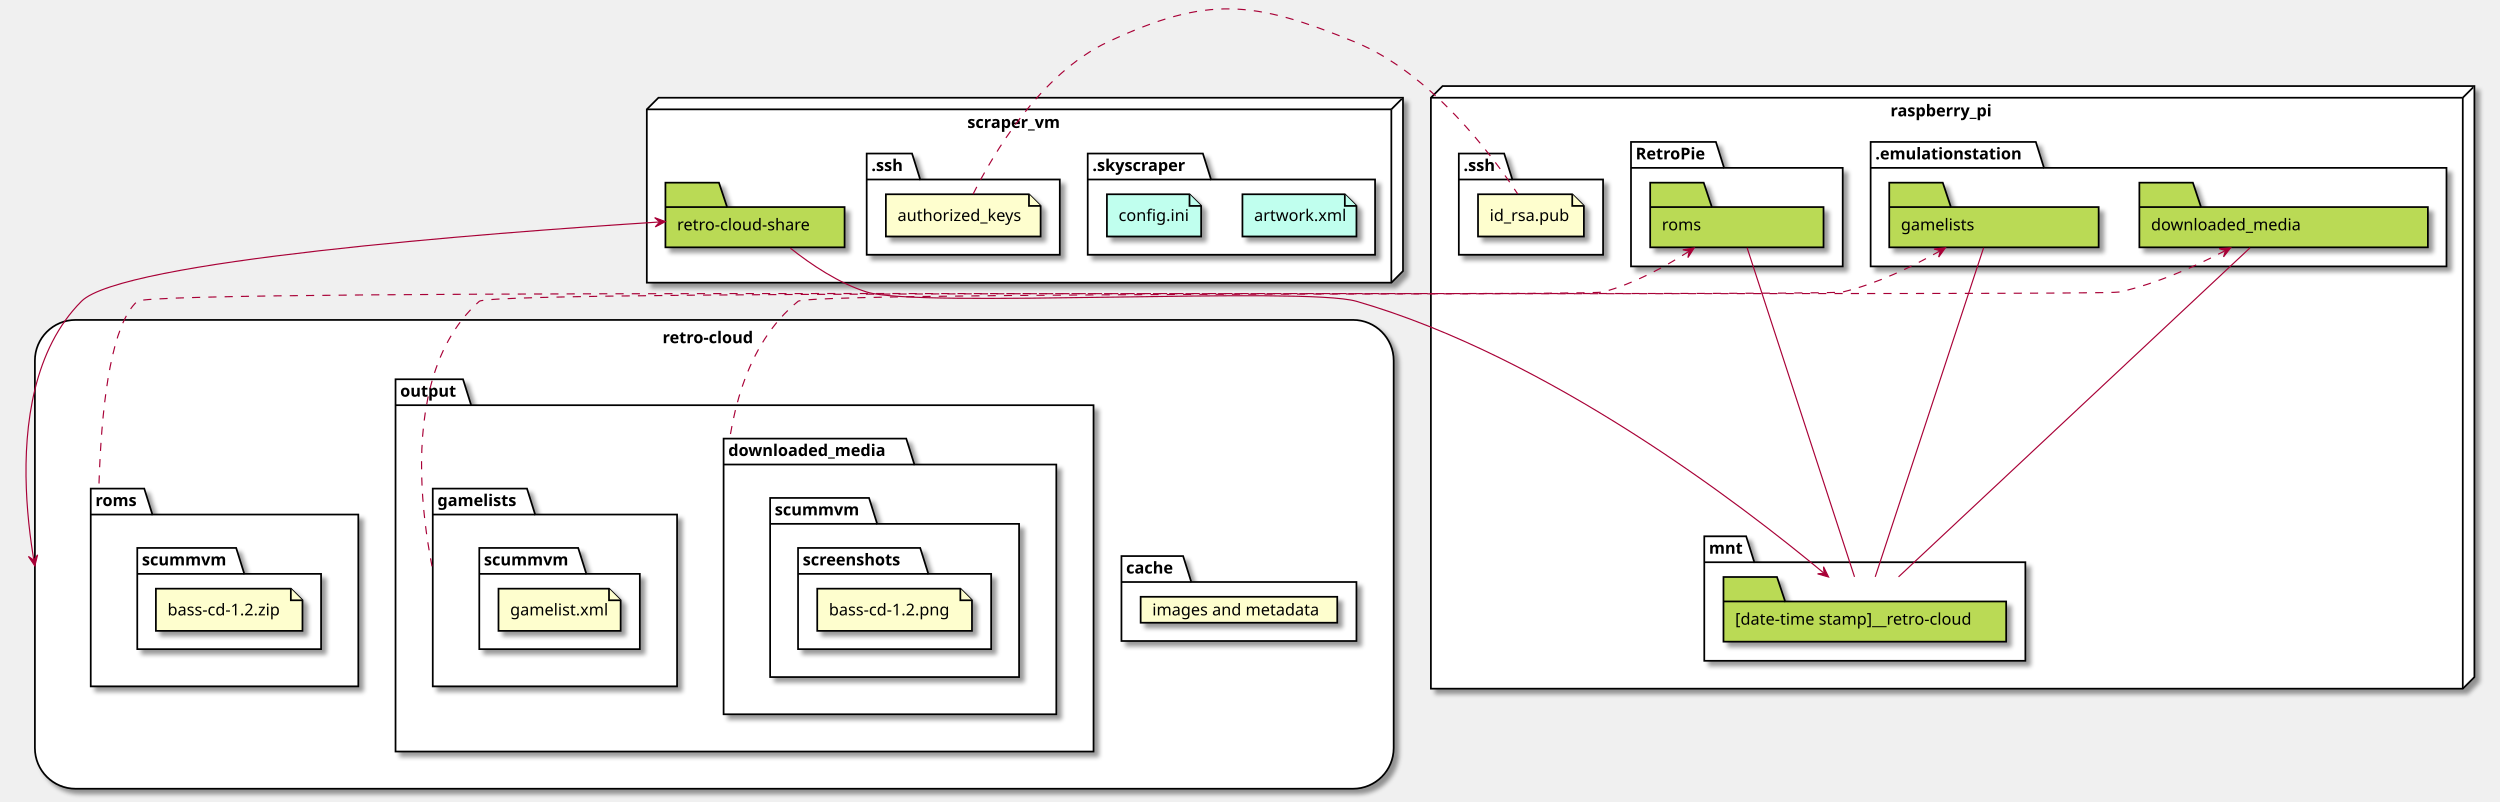
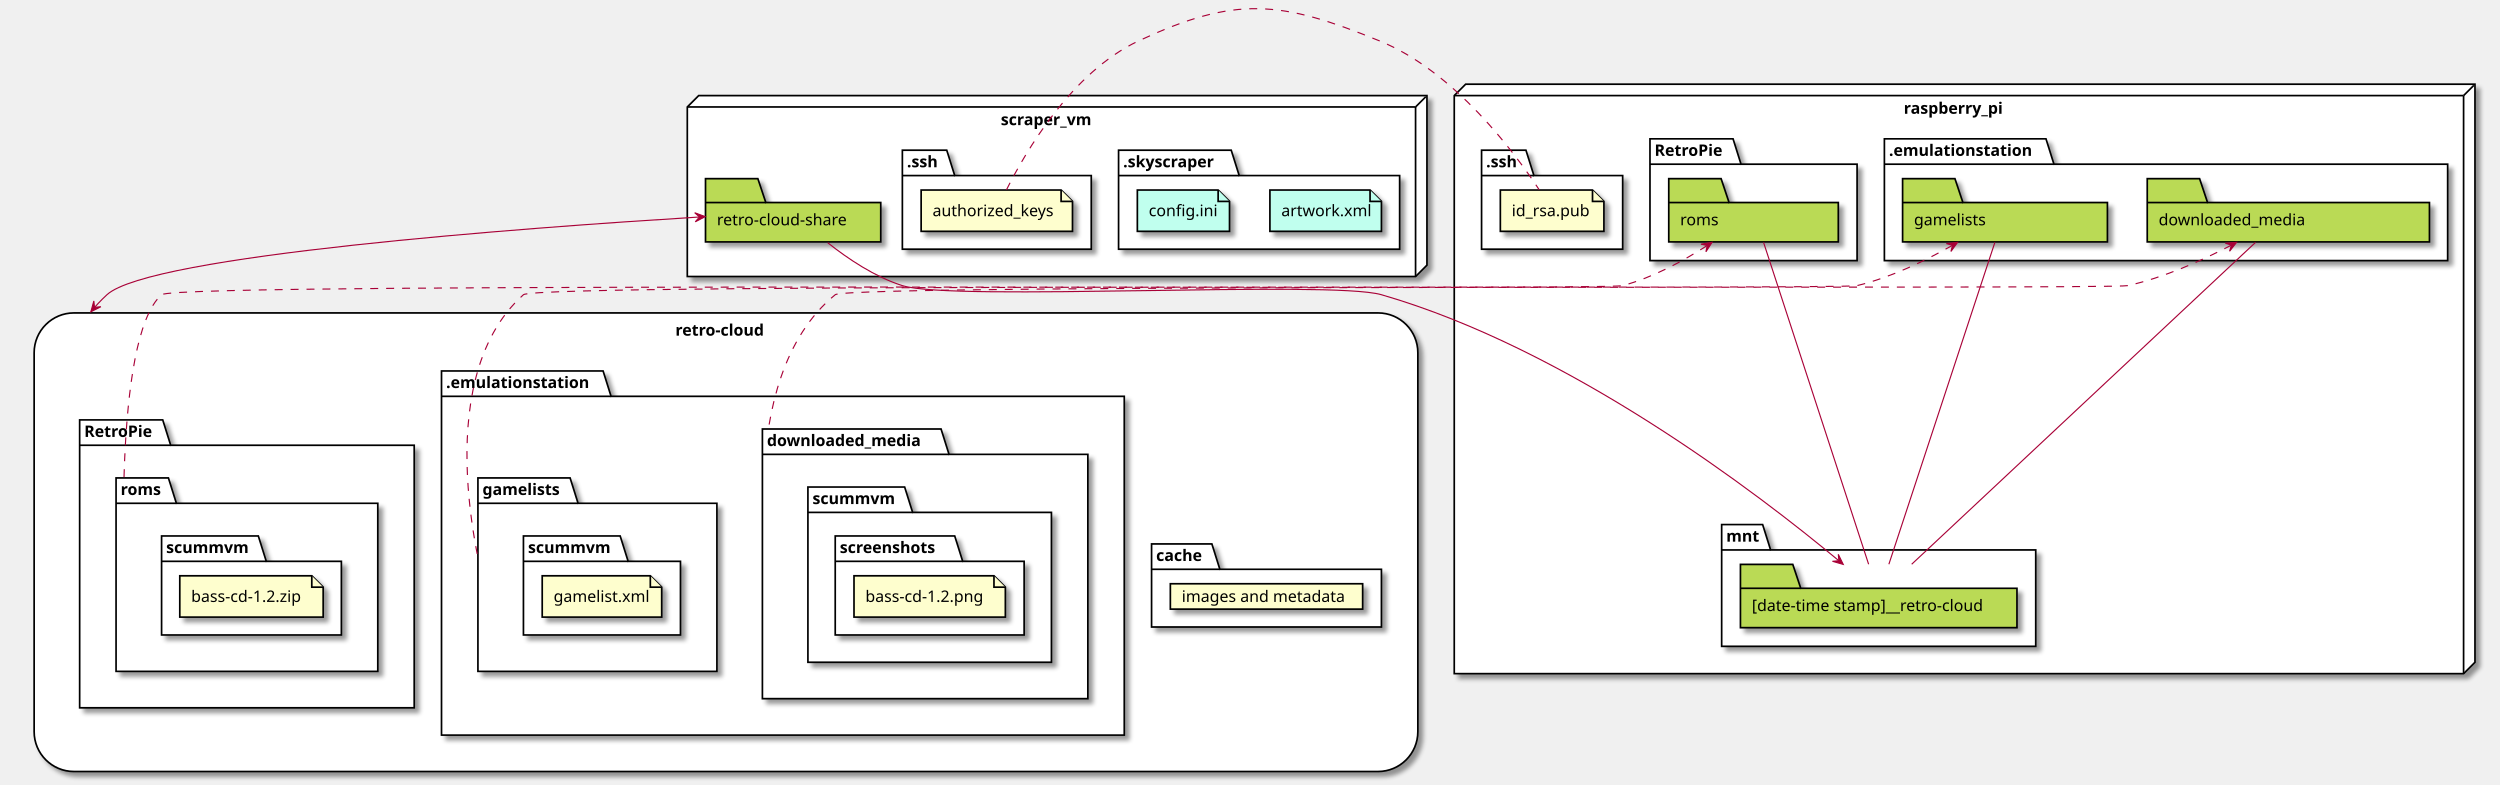
- <svg xmlns="http://www.w3.org/2000/svg" contentScriptType="application/ecmascript" contentStyleType="text/css" height="689px" preserveAspectRatio="none" style="width:2149px;height:689px;" version="1.1" viewBox="0 0 2149 689" width="2149px" zoomAndPan="magnify">
+ <svg xmlns="http://www.w3.org/2000/svg" contentScriptType="application/ecmascript" contentStyleType="text/css" height="689px" preserveAspectRatio="none" style="width:2197px;height:689px;" version="1.1" viewBox="0 0 2197 689" width="2197px" zoomAndPan="magnify">
  <defs>
-     <filter height="300%" id="frucw59xykla3" width="300%" x="-1" y="-1">
+     <filter height="300%" id="f1xvhnw64yx396" width="300%" x="-1" y="-1">
      <feGaussianBlur result="blurOut" stdDeviation="2.0" />
      <feColorMatrix in="blurOut" result="blurOut2" type="matrix" values="0 0 0 0 0 0 0 0 0 0 0 0 0 0 0 0 0 0 .4 0" />
      <feOffset dx="4.0" dy="4.0" in="blurOut2" result="blurOut3" />
      <feBlend in="SourceGraphic" in2="blurOut3" mode="normal" />
    </filter>
  </defs>
  <g>
-     <rect fill="#FFFFFF" filter="url(#frucw59xykla3)" height="403" rx="35" ry="35" style="stroke: #000000; stroke-width: 1.5;" width="1168" x="30" y="275" />
-     <text fill="#000000" font-family="sans-serif" font-size="14" font-weight="bold" lengthAdjust="spacingAndGlyphs" textLength="89" x="569.5" y="294.995">retro-cloud</text>
-     <polygon fill="#FFFFFF" filter="url(#frucw59xykla3)" points="964,478,1017,478,1024,500.297,1166,500.297,1166,551,964,551,964,478" style="stroke: #000000; stroke-width: 1.5;" />
-     <line style="stroke: #000000; stroke-width: 1.5;" x1="964" x2="1024" y1="500.297" y2="500.297" />
-     <text fill="#000000" font-family="sans-serif" font-size="14" font-weight="bold" lengthAdjust="spacingAndGlyphs" textLength="47" x="968" y="492.995">cache</text>
-     <polygon fill="#FFFFFF" filter="url(#frucw59xykla3)" points="340,326,398,326,405,348.297,940,348.297,940,646,340,646,340,326" style="stroke: #000000; stroke-width: 1.5;" />
-     <line style="stroke: #000000; stroke-width: 1.5;" x1="340" x2="405" y1="348.297" y2="348.297" />
-     <text fill="#000000" font-family="sans-serif" font-size="14" font-weight="bold" lengthAdjust="spacingAndGlyphs" textLength="52" x="344" y="340.995">output</text>
-     <polygon fill="#FFFFFF" filter="url(#frucw59xykla3)" points="622,377,779,377,786,399.297,908,399.297,908,614,622,614,622,377" style="stroke: #000000; stroke-width: 1.5;" />
-     <line style="stroke: #000000; stroke-width: 1.5;" x1="622" x2="786" y1="399.297" y2="399.297" />
-     <text fill="#000000" font-family="sans-serif" font-size="14" font-weight="bold" lengthAdjust="spacingAndGlyphs" textLength="151" x="626" y="391.995">downloaded_media</text>
-     <polygon fill="#FFFFFF" filter="url(#frucw59xykla3)" points="662,428,747,428,754,450.297,876,450.297,876,582,662,582,662,428" style="stroke: #000000; stroke-width: 1.5;" />
-     <line style="stroke: #000000; stroke-width: 1.5;" x1="662" x2="754" y1="450.297" y2="450.297" />
-     <text fill="#000000" font-family="sans-serif" font-size="14" font-weight="bold" lengthAdjust="spacingAndGlyphs" textLength="79" x="666" y="442.995">scummvm</text>
-     <polygon fill="#FFFFFF" filter="url(#frucw59xykla3)" points="686,471,791,471,798,493.297,852,493.297,852,558,686,558,686,471" style="stroke: #000000; stroke-width: 1.5;" />
-     <line style="stroke: #000000; stroke-width: 1.5;" x1="686" x2="798" y1="493.297" y2="493.297" />
-     <text fill="#000000" font-family="sans-serif" font-size="14" font-weight="bold" lengthAdjust="spacingAndGlyphs" textLength="99" x="690" y="485.995">screenshots</text>
-     <polygon fill="#FFFFFF" filter="url(#frucw59xykla3)" points="372,420,453,420,460,442.297,582,442.297,582,590,372,590,372,420" style="stroke: #000000; stroke-width: 1.5;" />
-     <line style="stroke: #000000; stroke-width: 1.5;" x1="372" x2="460" y1="442.297" y2="442.297" />
-     <text fill="#000000" font-family="sans-serif" font-size="14" font-weight="bold" lengthAdjust="spacingAndGlyphs" textLength="75" x="376" y="434.995">gamelists</text>
-     <polygon fill="#FFFFFF" filter="url(#frucw59xykla3)" points="412,471,497,471,504,493.297,550,493.297,550,558,412,558,412,471" style="stroke: #000000; stroke-width: 1.5;" />
-     <line style="stroke: #000000; stroke-width: 1.5;" x1="412" x2="504" y1="493.297" y2="493.297" />
-     <text fill="#000000" font-family="sans-serif" font-size="14" font-weight="bold" lengthAdjust="spacingAndGlyphs" textLength="79" x="416" y="485.995">scummvm</text>
-     <polygon fill="#FFFFFF" filter="url(#frucw59xykla3)" points="78,420,124,420,131,442.297,308,442.297,308,590,78,590,78,420" style="stroke: #000000; stroke-width: 1.5;" />
-     <line style="stroke: #000000; stroke-width: 1.5;" x1="78" x2="131" y1="442.297" y2="442.297" />
-     <text fill="#000000" font-family="sans-serif" font-size="14" font-weight="bold" lengthAdjust="spacingAndGlyphs" textLength="40" x="82" y="434.995">roms</text>
-     <polygon fill="#FFFFFF" filter="url(#frucw59xykla3)" points="118,471,203,471,210,493.297,276,493.297,276,558,118,558,118,471" style="stroke: #000000; stroke-width: 1.5;" />
-     <line style="stroke: #000000; stroke-width: 1.5;" x1="118" x2="210" y1="493.297" y2="493.297" />
-     <text fill="#000000" font-family="sans-serif" font-size="14" font-weight="bold" lengthAdjust="spacingAndGlyphs" textLength="79" x="122" y="485.995">scummvm</text>
-     <polygon fill="#FFFFFF" filter="url(#frucw59xykla3)" points="1230,84,1240,74,2127,74,2127,582,2117,592,1230,592,1230,84" style="stroke: #000000; stroke-width: 1.5;" />
-     <line style="stroke: #000000; stroke-width: 1.5;" x1="2117" x2="2126" y1="84" y2="75" />
-     <line style="stroke: #000000; stroke-width: 1.5;" x1="1230" x2="2117" y1="84" y2="84" />
-     <line style="stroke: #000000; stroke-width: 1.5;" x1="2117" x2="2117" y1="84" y2="592" />
-     <text fill="#000000" font-family="sans-serif" font-size="14" font-weight="bold" lengthAdjust="spacingAndGlyphs" textLength="99" x="1625" y="99.995">raspberry_pi</text>
-     <polygon fill="#FFFFFF" filter="url(#frucw59xykla3)" points="1608,122,1750,122,1757,144.297,2103,144.297,2103,229,1608,229,1608,122" style="stroke: #000000; stroke-width: 1.5;" />
-     <line style="stroke: #000000; stroke-width: 1.5;" x1="1608" x2="1757" y1="144.297" y2="144.297" />
-     <text fill="#000000" font-family="sans-serif" font-size="14" font-weight="bold" lengthAdjust="spacingAndGlyphs" textLength="136" x="1612" y="136.995">.emulationstation</text>
-     <polygon fill="#FFFFFF" filter="url(#frucw59xykla3)" points="1402,122,1475,122,1482,144.297,1584,144.297,1584,229,1402,229,1402,122" style="stroke: #000000; stroke-width: 1.5;" />
-     <line style="stroke: #000000; stroke-width: 1.5;" x1="1402" x2="1482" y1="144.297" y2="144.297" />
-     <text fill="#000000" font-family="sans-serif" font-size="14" font-weight="bold" lengthAdjust="spacingAndGlyphs" textLength="67" x="1406" y="136.995">RetroPie</text>
-     <polygon fill="#FFFFFF" filter="url(#frucw59xykla3)" points="1254,132,1293,132,1300,154.297,1378,154.297,1378,219,1254,219,1254,132" style="stroke: #000000; stroke-width: 1.5;" />
-     <line style="stroke: #000000; stroke-width: 1.5;" x1="1254" x2="1300" y1="154.297" y2="154.297" />
-     <text fill="#000000" font-family="sans-serif" font-size="14" font-weight="bold" lengthAdjust="spacingAndGlyphs" textLength="33" x="1258" y="146.995">.ssh</text>
-     <polygon fill="#FFFFFF" filter="url(#frucw59xykla3)" points="1465,461,1501,461,1508,483.297,1741,483.297,1741,568,1465,568,1465,461" style="stroke: #000000; stroke-width: 1.5;" />
-     <line style="stroke: #000000; stroke-width: 1.5;" x1="1465" x2="1508" y1="483.297" y2="483.297" />
-     <text fill="#000000" font-family="sans-serif" font-size="14" font-weight="bold" lengthAdjust="spacingAndGlyphs" textLength="30" x="1469" y="475.995">mnt</text>
-     <polygon fill="#FFFFFF" filter="url(#frucw59xykla3)" points="556,94,566,84,1206,84,1206,233,1196,243,556,243,556,94" style="stroke: #000000; stroke-width: 1.5;" />
-     <line style="stroke: #000000; stroke-width: 1.5;" x1="1196" x2="1205" y1="94" y2="85" />
-     <line style="stroke: #000000; stroke-width: 1.5;" x1="556" x2="1196" y1="94" y2="94" />
-     <line style="stroke: #000000; stroke-width: 1.5;" x1="1196" x2="1196" y1="94" y2="243" />
-     <text fill="#000000" font-family="sans-serif" font-size="14" font-weight="bold" lengthAdjust="spacingAndGlyphs" textLength="91" x="831.5" y="109.995">scraper_vm</text>
-     <polygon fill="#FFFFFF" filter="url(#frucw59xykla3)" points="935,132,1034,132,1041,154.297,1182,154.297,1182,219,935,219,935,132" style="stroke: #000000; stroke-width: 1.5;" />
-     <line style="stroke: #000000; stroke-width: 1.5;" x1="935" x2="1041" y1="154.297" y2="154.297" />
-     <text fill="#000000" font-family="sans-serif" font-size="14" font-weight="bold" lengthAdjust="spacingAndGlyphs" textLength="93" x="939" y="146.995">.skyscraper</text>
-     <polygon fill="#FFFFFF" filter="url(#frucw59xykla3)" points="745,132,784,132,791,154.297,911,154.297,911,219,745,219,745,132" style="stroke: #000000; stroke-width: 1.5;" />
-     <line style="stroke: #000000; stroke-width: 1.5;" x1="745" x2="791" y1="154.297" y2="154.297" />
-     <text fill="#000000" font-family="sans-serif" font-size="14" font-weight="bold" lengthAdjust="spacingAndGlyphs" textLength="33" x="749" y="146.995">.ssh</text>
-     <rect fill="#FEFECE" filter="url(#frucw59xykla3)" height="22.297" style="stroke: #000000; stroke-width: 1.5;" width="169" x="980.5" y="513" />
-     <text fill="#000000" font-family="sans-serif" font-size="14" lengthAdjust="spacingAndGlyphs" textLength="149" x="990.5" y="528.995">images and metadata</text>
-     <polygon fill="#FEFECE" filter="url(#frucw59xykla3)" points="702.5,506,702.5,542.297,835.5,542.297,835.5,516,825.5,506,702.5,506" style="stroke: #000000; stroke-width: 1.5;" />
-     <path d="M825.5,506 L825.5,516 L835.5,516 " fill="#FEFECE" style="stroke: #000000; stroke-width: 1.5;" />
-     <text fill="#000000" font-family="sans-serif" font-size="14" lengthAdjust="spacingAndGlyphs" textLength="113" x="712.5" y="528.995">bass-cd-1.2.png</text>
-     <polygon fill="#FEFECE" filter="url(#frucw59xykla3)" points="428.5,506,428.5,542.297,533.5,542.297,533.5,516,523.5,506,428.5,506" style="stroke: #000000; stroke-width: 1.5;" />
-     <path d="M523.5,506 L523.5,516 L533.5,516 " fill="#FEFECE" style="stroke: #000000; stroke-width: 1.5;" />
-     <text fill="#000000" font-family="sans-serif" font-size="14" lengthAdjust="spacingAndGlyphs" textLength="85" x="438.5" y="528.995">gamelist.xml</text>
-     <polygon fill="#FEFECE" filter="url(#frucw59xykla3)" points="134,506,134,542.297,260,542.297,260,516,250,506,134,506" style="stroke: #000000; stroke-width: 1.5;" />
-     <path d="M250,506 L250,516 L260,516 " fill="#FEFECE" style="stroke: #000000; stroke-width: 1.5;" />
-     <text fill="#000000" font-family="sans-serif" font-size="14" lengthAdjust="spacingAndGlyphs" textLength="106" x="144" y="528.995">bass-cd-1.2.zip</text>
-     <polygon fill="#BADA55" filter="url(#frucw59xykla3)" points="1839,157,1885,157,1892,178,2087,178,2087,212.594,1839,212.594,1839,157" style="stroke: #000000; stroke-width: 1.5;" />
-     <line style="stroke: #000000; stroke-width: 1.5;" x1="1839" x2="1892" y1="178" y2="178" />
-     <text fill="#000000" font-family="sans-serif" font-size="14" lengthAdjust="spacingAndGlyphs" textLength="134" x="1849" y="197.995">downloaded_media</text>
-     <polygon fill="#BADA55" filter="url(#frucw59xykla3)" points="1624,157,1670,157,1677,178,1804,178,1804,212.594,1624,212.594,1624,157" style="stroke: #000000; stroke-width: 1.5;" />
-     <line style="stroke: #000000; stroke-width: 1.5;" x1="1624" x2="1677" y1="178" y2="178" />
-     <text fill="#000000" font-family="sans-serif" font-size="14" lengthAdjust="spacingAndGlyphs" textLength="66" x="1634" y="197.995">gamelists</text>
-     <polygon fill="#BADA55" filter="url(#frucw59xykla3)" points="1418.5,157,1464.5,157,1471.5,178,1567.5,178,1567.5,212.594,1418.5,212.594,1418.5,157" style="stroke: #000000; stroke-width: 1.5;" />
-     <line style="stroke: #000000; stroke-width: 1.5;" x1="1418.5" x2="1471.5" y1="178" y2="178" />
-     <text fill="#000000" font-family="sans-serif" font-size="14" lengthAdjust="spacingAndGlyphs" textLength="35" x="1428.5" y="197.995">roms</text>
-     <polygon fill="#FEFECE" filter="url(#frucw59xykla3)" points="1270.5,167,1270.5,203.297,1361.5,203.297,1361.5,177,1351.5,167,1270.5,167" style="stroke: #000000; stroke-width: 1.5;" />
-     <path d="M1351.5,167 L1351.5,177 L1361.5,177 " fill="#FEFECE" style="stroke: #000000; stroke-width: 1.5;" />
-     <text fill="#000000" font-family="sans-serif" font-size="14" lengthAdjust="spacingAndGlyphs" textLength="71" x="1280.5" y="189.995">id_rsa.pub</text>
-     <polygon fill="#BADA55" filter="url(#frucw59xykla3)" points="1481.5,496,1527.5,496,1534.5,517,1724.5,517,1724.5,551.594,1481.5,551.594,1481.5,496" style="stroke: #000000; stroke-width: 1.5;" />
-     <line style="stroke: #000000; stroke-width: 1.5;" x1="1481.5" x2="1534.5" y1="517" y2="517" />
-     <text fill="#000000" font-family="sans-serif" font-size="14" lengthAdjust="spacingAndGlyphs" textLength="213" x="1491.5" y="536.995">[date-time stamp]__retro-cloud</text>
-     <polygon fill="#BADA55" filter="url(#frucw59xykla3)" points="572,157,618,157,625,178,726,178,726,212.594,572,212.594,572,157" style="stroke: #000000; stroke-width: 1.5;" />
-     <line style="stroke: #000000; stroke-width: 1.5;" x1="572" x2="625" y1="178" y2="178" />
-     <text fill="#000000" font-family="sans-serif" font-size="14" lengthAdjust="spacingAndGlyphs" textLength="120" x="582" y="197.995">retro-cloud-share</text>
-     <polygon fill="#C0FFEE" filter="url(#frucw59xykla3)" points="1068,167,1068,203.297,1166,203.297,1166,177,1156,167,1068,167" style="stroke: #000000; stroke-width: 1.5;" />
-     <path d="M1156,167 L1156,177 L1166,177 " fill="#C0FFEE" style="stroke: #000000; stroke-width: 1.5;" />
-     <text fill="#000000" font-family="sans-serif" font-size="14" lengthAdjust="spacingAndGlyphs" textLength="78" x="1078" y="189.995">artwork.xml</text>
-     <polygon fill="#C0FFEE" filter="url(#frucw59xykla3)" points="951.5,167,951.5,203.297,1032.5,203.297,1032.5,177,1022.5,167,951.5,167" style="stroke: #000000; stroke-width: 1.5;" />
-     <path d="M1022.5,167 L1022.5,177 L1032.5,177 " fill="#C0FFEE" style="stroke: #000000; stroke-width: 1.5;" />
-     <text fill="#000000" font-family="sans-serif" font-size="14" lengthAdjust="spacingAndGlyphs" textLength="61" x="961.5" y="189.995">config.ini</text>
-     <polygon fill="#FEFECE" filter="url(#frucw59xykla3)" points="761.5,167,761.5,203.297,894.5,203.297,894.5,177,884.5,167,761.5,167" style="stroke: #000000; stroke-width: 1.5;" />
-     <path d="M884.5,167 L884.5,177 L894.5,177 " fill="#FEFECE" style="stroke: #000000; stroke-width: 1.5;" />
-     <text fill="#000000" font-family="sans-serif" font-size="14" lengthAdjust="spacingAndGlyphs" textLength="113" x="771.5" y="189.995">authorized_keys</text>
-     <path d="M836.46,166.859 C853.154,133.519 893.87,63.414 952.5,36 C1037.85,-3.909 1077.3,0.305 1164.5,36 C1230.05,62.833 1282.49,133.229 1304.62,166.75 " fill="none" id="authorized_keys-id_rsa" style="stroke: #A80036; stroke-width: 1.0; stroke-dasharray: 7.0,7.0;" />
-     <path d="M1567.73,492.564 C1497.21,433.9 1331.32,306.756 1166,259 C1121.05,246.015 789.597,265.143 745,251 C720.826,243.334 697.192,227.468 679.423,213.331 " fill="none" id="raspberrypi_scrapervm&lt;-scrapervm_mount" style="stroke: #A80036; stroke-width: 1.0;" />
-     <polygon fill="#A80036" points="1571.83,495.987,1567.498,487.142,1567.996,492.777,1562.362,493.276,1571.83,495.987" style="stroke: #A80036; stroke-width: 1.0;" />
-     <path d="M1705.1,213.008 C1684.32,276.109 1632.76,432.636 1611.94,495.863 " fill="none" id="raspberrypi_gamelists-raspberrypi_scrapervm" style="stroke: #A80036; stroke-width: 1.0;" />
-     <path d="M1934.15,213.008 C1866.74,276.109 1699.53,432.636 1631.99,495.863 " fill="none" id="raspberrypi_downloaded_media-raspberrypi_scrapervm" style="stroke: #A80036; stroke-width: 1.0;" />
-     <path d="M1501.82,213.008 C1522.41,276.109 1573.5,432.636 1594.14,495.863 " fill="none" id="raspberrypi_roms-raspberrypi_scrapervm" style="stroke: #A80036; stroke-width: 1.0;" />
-     <path d="M1667.86,215.557 C1643.87,229.212 1613.45,243.941 1584,251 C1568.17,254.794 424.146,248.163 412,259 C368.593,297.728 360.163,362.287 362.794,417.868 C363.452,431.763 364.802,445.097 366.469,457.326 C367.302,463.44 368.215,469.278 369.161,474.772 C369.633,477.519 370.114,480.18 370.598,482.746 C370.839,484.03 371.082,485.289 371.324,486.524 C371.445,487.141 371.566,487.753 371.687,488.358 C371.747,488.66 371.808,488.961 371.868,489.26 " fill="none" id="raspberrypi_gamelists&lt;-scraper_gamelists" style="stroke: #A80036; stroke-width: 1.0; stroke-dasharray: 7.0,7.0;" />
-     <polygon fill="#A80036" points="1672.27,213.022,1662.476,214.055,1667.939,215.521,1666.474,220.984,1672.27,213.022" style="stroke: #A80036; stroke-width: 1.0;" />
-     <path d="M1912.97,215.4 C1886.81,229.105 1853.71,243.926 1822,251 C1806.6,254.436 698.225,249.025 686,259 C663.13,277.661 648.125,303.126 638.499,330.916 C633.686,344.81 630.217,359.286 627.783,373.784 C627.631,374.69 627.483,375.596 627.338,376.502 " fill="none" id="raspberrypi_downloaded_media&lt;-scraper_downloadedmedia" style="stroke: #A80036; stroke-width: 1.0; stroke-dasharray: 7.0,7.0;" />
-     <polygon fill="#A80036" points="1917.44,213.034,1907.615,213.716,1913.023,215.376,1911.362,220.784,1917.44,213.034" style="stroke: #A80036; stroke-width: 1.0;" />
-     <path d="M1451.87,216.033 C1430.88,229.54 1404.28,243.999 1378,251 C1361.09,255.506 131.061,247.352 118,259 C96.292,278.359 88.201,342.615 85.581,402.883 C85.417,406.65 85.275,410.401 85.152,414.124 C85.091,415.986 85.034,417.841 84.982,419.688 " fill="none" id="raspberrypi_roms&lt;-roms_roms" style="stroke: #A80036; stroke-width: 1.0; stroke-dasharray: 7.0,7.0;" />
-     <polygon fill="#A80036" points="1456.27,213.168,1446.546,214.729,1452.081,215.897,1450.912,221.432,1456.27,213.168" style="stroke: #A80036; stroke-width: 1.0;" />
-     <path d="M566.656,190.835 C415.141,200.525 104.433,224.401 70,259 C28.964,300.233 20.571,364.831 22.629,419.805 C23.143,433.549 24.311,446.691 25.785,458.716 C26.522,464.729 27.336,470.462 28.183,475.852 C28.606,478.547 29.038,481.156 29.473,483.671 C29.581,484.299 29.69,484.922 29.799,485.539 C29.853,485.848 29.908,486.155 29.962,486.46 " fill="none" id="scrapervm_mount-scraper_share" style="stroke: #A80036; stroke-width: 1.0;" />
-     <polygon fill="#A80036" points="29.962,486.46,32.319,476.897,29.084,481.538,24.443,478.303,29.962,486.46" style="stroke: #A80036; stroke-width: 1.0;" />
-     <polygon fill="#A80036" points="571.978,190.496,562.742,187.075,566.988,190.813,563.25,195.059,571.978,190.496" style="stroke: #A80036; stroke-width: 1.0;" />
+     <rect fill="#FFFFFF" filter="url(#f1xvhnw64yx396)" height="403" rx="35" ry="35" style="stroke: #000000; stroke-width: 1.5;" width="1216" x="30" y="275" />
+     <text fill="#000000" font-family="sans-serif" font-size="14" font-weight="bold" lengthAdjust="spacingAndGlyphs" textLength="89" x="593.5" y="294.995">retro-cloud</text>
+     <polygon fill="#FFFFFF" filter="url(#f1xvhnw64yx396)" points="1012,478,1065,478,1072,500.297,1214,500.297,1214,551,1012,551,1012,478" style="stroke: #000000; stroke-width: 1.5;" />
+     <line style="stroke: #000000; stroke-width: 1.5;" x1="1012" x2="1072" y1="500.297" y2="500.297" />
+     <text fill="#000000" font-family="sans-serif" font-size="14" font-weight="bold" lengthAdjust="spacingAndGlyphs" textLength="47" x="1016" y="492.995">cache</text>
+     <polygon fill="#FFFFFF" filter="url(#f1xvhnw64yx396)" points="388,326,530,326,537,348.297,988,348.297,988,646,388,646,388,326" style="stroke: #000000; stroke-width: 1.5;" />
+     <line style="stroke: #000000; stroke-width: 1.5;" x1="388" x2="537" y1="348.297" y2="348.297" />
+     <text fill="#000000" font-family="sans-serif" font-size="14" font-weight="bold" lengthAdjust="spacingAndGlyphs" textLength="136" x="392" y="340.995">.emulationstation</text>
+     <polygon fill="#FFFFFF" filter="url(#f1xvhnw64yx396)" points="670,377,827,377,834,399.297,956,399.297,956,614,670,614,670,377" style="stroke: #000000; stroke-width: 1.5;" />
+     <line style="stroke: #000000; stroke-width: 1.5;" x1="670" x2="834" y1="399.297" y2="399.297" />
+     <text fill="#000000" font-family="sans-serif" font-size="14" font-weight="bold" lengthAdjust="spacingAndGlyphs" textLength="151" x="674" y="391.995">downloaded_media</text>
+     <polygon fill="#FFFFFF" filter="url(#f1xvhnw64yx396)" points="710,428,795,428,802,450.297,924,450.297,924,582,710,582,710,428" style="stroke: #000000; stroke-width: 1.5;" />
+     <line style="stroke: #000000; stroke-width: 1.5;" x1="710" x2="802" y1="450.297" y2="450.297" />
+     <text fill="#000000" font-family="sans-serif" font-size="14" font-weight="bold" lengthAdjust="spacingAndGlyphs" textLength="79" x="714" y="442.995">scummvm</text>
+     <polygon fill="#FFFFFF" filter="url(#f1xvhnw64yx396)" points="734,471,839,471,846,493.297,900,493.297,900,558,734,558,734,471" style="stroke: #000000; stroke-width: 1.5;" />
+     <line style="stroke: #000000; stroke-width: 1.5;" x1="734" x2="846" y1="493.297" y2="493.297" />
+     <text fill="#000000" font-family="sans-serif" font-size="14" font-weight="bold" lengthAdjust="spacingAndGlyphs" textLength="99" x="738" y="485.995">screenshots</text>
+     <polygon fill="#FFFFFF" filter="url(#f1xvhnw64yx396)" points="420,420,501,420,508,442.297,630,442.297,630,590,420,590,420,420" style="stroke: #000000; stroke-width: 1.5;" />
+     <line style="stroke: #000000; stroke-width: 1.5;" x1="420" x2="508" y1="442.297" y2="442.297" />
+     <text fill="#000000" font-family="sans-serif" font-size="14" font-weight="bold" lengthAdjust="spacingAndGlyphs" textLength="75" x="424" y="434.995">gamelists</text>
+     <polygon fill="#FFFFFF" filter="url(#f1xvhnw64yx396)" points="460,471,545,471,552,493.297,598,493.297,598,558,460,558,460,471" style="stroke: #000000; stroke-width: 1.5;" />
+     <line style="stroke: #000000; stroke-width: 1.5;" x1="460" x2="552" y1="493.297" y2="493.297" />
+     <text fill="#000000" font-family="sans-serif" font-size="14" font-weight="bold" lengthAdjust="spacingAndGlyphs" textLength="79" x="464" y="485.995">scummvm</text>
+     <polygon fill="#FFFFFF" filter="url(#f1xvhnw64yx396)" points="70,369,143,369,150,391.297,364,391.297,364,622,70,622,70,369" style="stroke: #000000; stroke-width: 1.5;" />
+     <line style="stroke: #000000; stroke-width: 1.5;" x1="70" x2="150" y1="391.297" y2="391.297" />
+     <text fill="#000000" font-family="sans-serif" font-size="14" font-weight="bold" lengthAdjust="spacingAndGlyphs" textLength="67" x="74" y="383.995">RetroPie</text>
+     <polygon fill="#FFFFFF" filter="url(#f1xvhnw64yx396)" points="102,420,148,420,155,442.297,332,442.297,332,590,102,590,102,420" style="stroke: #000000; stroke-width: 1.5;" />
+     <line style="stroke: #000000; stroke-width: 1.5;" x1="102" x2="155" y1="442.297" y2="442.297" />
+     <text fill="#000000" font-family="sans-serif" font-size="14" font-weight="bold" lengthAdjust="spacingAndGlyphs" textLength="40" x="106" y="434.995">roms</text>
+     <polygon fill="#FFFFFF" filter="url(#f1xvhnw64yx396)" points="142,471,227,471,234,493.297,300,493.297,300,558,142,558,142,471" style="stroke: #000000; stroke-width: 1.5;" />
+     <line style="stroke: #000000; stroke-width: 1.5;" x1="142" x2="234" y1="493.297" y2="493.297" />
+     <text fill="#000000" font-family="sans-serif" font-size="14" font-weight="bold" lengthAdjust="spacingAndGlyphs" textLength="79" x="146" y="485.995">scummvm</text>
+     <polygon fill="#FFFFFF" filter="url(#f1xvhnw64yx396)" points="1278,84,1288,74,2175,74,2175,582,2165,592,1278,592,1278,84" style="stroke: #000000; stroke-width: 1.5;" />
+     <line style="stroke: #000000; stroke-width: 1.5;" x1="2165" x2="2174" y1="84" y2="75" />
+     <line style="stroke: #000000; stroke-width: 1.5;" x1="1278" x2="2165" y1="84" y2="84" />
+     <line style="stroke: #000000; stroke-width: 1.5;" x1="2165" x2="2165" y1="84" y2="592" />
+     <text fill="#000000" font-family="sans-serif" font-size="14" font-weight="bold" lengthAdjust="spacingAndGlyphs" textLength="99" x="1673" y="99.995">raspberry_pi</text>
+     <polygon fill="#FFFFFF" filter="url(#f1xvhnw64yx396)" points="1656,122,1798,122,1805,144.297,2151,144.297,2151,229,1656,229,1656,122" style="stroke: #000000; stroke-width: 1.5;" />
+     <line style="stroke: #000000; stroke-width: 1.5;" x1="1656" x2="1805" y1="144.297" y2="144.297" />
+     <text fill="#000000" font-family="sans-serif" font-size="14" font-weight="bold" lengthAdjust="spacingAndGlyphs" textLength="136" x="1660" y="136.995">.emulationstation</text>
+     <polygon fill="#FFFFFF" filter="url(#f1xvhnw64yx396)" points="1450,122,1523,122,1530,144.297,1632,144.297,1632,229,1450,229,1450,122" style="stroke: #000000; stroke-width: 1.5;" />
+     <line style="stroke: #000000; stroke-width: 1.5;" x1="1450" x2="1530" y1="144.297" y2="144.297" />
+     <text fill="#000000" font-family="sans-serif" font-size="14" font-weight="bold" lengthAdjust="spacingAndGlyphs" textLength="67" x="1454" y="136.995">RetroPie</text>
+     <polygon fill="#FFFFFF" filter="url(#f1xvhnw64yx396)" points="1302,132,1341,132,1348,154.297,1426,154.297,1426,219,1302,219,1302,132" style="stroke: #000000; stroke-width: 1.5;" />
+     <line style="stroke: #000000; stroke-width: 1.5;" x1="1302" x2="1348" y1="154.297" y2="154.297" />
+     <text fill="#000000" font-family="sans-serif" font-size="14" font-weight="bold" lengthAdjust="spacingAndGlyphs" textLength="33" x="1306" y="146.995">.ssh</text>
+     <polygon fill="#FFFFFF" filter="url(#f1xvhnw64yx396)" points="1513,461,1549,461,1556,483.297,1789,483.297,1789,568,1513,568,1513,461" style="stroke: #000000; stroke-width: 1.5;" />
+     <line style="stroke: #000000; stroke-width: 1.5;" x1="1513" x2="1556" y1="483.297" y2="483.297" />
+     <text fill="#000000" font-family="sans-serif" font-size="14" font-weight="bold" lengthAdjust="spacingAndGlyphs" textLength="30" x="1517" y="475.995">mnt</text>
+     <polygon fill="#FFFFFF" filter="url(#f1xvhnw64yx396)" points="604,94,614,84,1254,84,1254,233,1244,243,604,243,604,94" style="stroke: #000000; stroke-width: 1.5;" />
+     <line style="stroke: #000000; stroke-width: 1.5;" x1="1244" x2="1253" y1="94" y2="85" />
+     <line style="stroke: #000000; stroke-width: 1.5;" x1="604" x2="1244" y1="94" y2="94" />
+     <line style="stroke: #000000; stroke-width: 1.5;" x1="1244" x2="1244" y1="94" y2="243" />
+     <text fill="#000000" font-family="sans-serif" font-size="14" font-weight="bold" lengthAdjust="spacingAndGlyphs" textLength="91" x="879.5" y="109.995">scraper_vm</text>
+     <polygon fill="#FFFFFF" filter="url(#f1xvhnw64yx396)" points="983,132,1082,132,1089,154.297,1230,154.297,1230,219,983,219,983,132" style="stroke: #000000; stroke-width: 1.5;" />
+     <line style="stroke: #000000; stroke-width: 1.5;" x1="983" x2="1089" y1="154.297" y2="154.297" />
+     <text fill="#000000" font-family="sans-serif" font-size="14" font-weight="bold" lengthAdjust="spacingAndGlyphs" textLength="93" x="987" y="146.995">.skyscraper</text>
+     <polygon fill="#FFFFFF" filter="url(#f1xvhnw64yx396)" points="793,132,832,132,839,154.297,959,154.297,959,219,793,219,793,132" style="stroke: #000000; stroke-width: 1.5;" />
+     <line style="stroke: #000000; stroke-width: 1.5;" x1="793" x2="839" y1="154.297" y2="154.297" />
+     <text fill="#000000" font-family="sans-serif" font-size="14" font-weight="bold" lengthAdjust="spacingAndGlyphs" textLength="33" x="797" y="146.995">.ssh</text>
+     <rect fill="#FEFECE" filter="url(#f1xvhnw64yx396)" height="22.297" style="stroke: #000000; stroke-width: 1.5;" width="169" x="1028.5" y="513" />
+     <text fill="#000000" font-family="sans-serif" font-size="14" lengthAdjust="spacingAndGlyphs" textLength="149" x="1038.5" y="528.995">images and metadata</text>
+     <polygon fill="#FEFECE" filter="url(#f1xvhnw64yx396)" points="750.5,506,750.5,542.297,883.5,542.297,883.5,516,873.5,506,750.5,506" style="stroke: #000000; stroke-width: 1.5;" />
+     <path d="M873.5,506 L873.5,516 L883.5,516 " fill="#FEFECE" style="stroke: #000000; stroke-width: 1.5;" />
+     <text fill="#000000" font-family="sans-serif" font-size="14" lengthAdjust="spacingAndGlyphs" textLength="113" x="760.5" y="528.995">bass-cd-1.2.png</text>
+     <polygon fill="#FEFECE" filter="url(#f1xvhnw64yx396)" points="476.5,506,476.5,542.297,581.5,542.297,581.5,516,571.5,506,476.5,506" style="stroke: #000000; stroke-width: 1.5;" />
+     <path d="M571.5,506 L571.5,516 L581.5,516 " fill="#FEFECE" style="stroke: #000000; stroke-width: 1.5;" />
+     <text fill="#000000" font-family="sans-serif" font-size="14" lengthAdjust="spacingAndGlyphs" textLength="85" x="486.5" y="528.995">gamelist.xml</text>
+     <polygon fill="#FEFECE" filter="url(#f1xvhnw64yx396)" points="158,506,158,542.297,284,542.297,284,516,274,506,158,506" style="stroke: #000000; stroke-width: 1.5;" />
+     <path d="M274,506 L274,516 L284,516 " fill="#FEFECE" style="stroke: #000000; stroke-width: 1.5;" />
+     <text fill="#000000" font-family="sans-serif" font-size="14" lengthAdjust="spacingAndGlyphs" textLength="106" x="168" y="528.995">bass-cd-1.2.zip</text>
+     <polygon fill="#BADA55" filter="url(#f1xvhnw64yx396)" points="1887,157,1933,157,1940,178,2135,178,2135,212.594,1887,212.594,1887,157" style="stroke: #000000; stroke-width: 1.5;" />
+     <line style="stroke: #000000; stroke-width: 1.5;" x1="1887" x2="1940" y1="178" y2="178" />
+     <text fill="#000000" font-family="sans-serif" font-size="14" lengthAdjust="spacingAndGlyphs" textLength="134" x="1897" y="197.995">downloaded_media</text>
+     <polygon fill="#BADA55" filter="url(#f1xvhnw64yx396)" points="1672,157,1718,157,1725,178,1852,178,1852,212.594,1672,212.594,1672,157" style="stroke: #000000; stroke-width: 1.5;" />
+     <line style="stroke: #000000; stroke-width: 1.5;" x1="1672" x2="1725" y1="178" y2="178" />
+     <text fill="#000000" font-family="sans-serif" font-size="14" lengthAdjust="spacingAndGlyphs" textLength="66" x="1682" y="197.995">gamelists</text>
+     <polygon fill="#BADA55" filter="url(#f1xvhnw64yx396)" points="1466.5,157,1512.5,157,1519.5,178,1615.5,178,1615.5,212.594,1466.5,212.594,1466.5,157" style="stroke: #000000; stroke-width: 1.5;" />
+     <line style="stroke: #000000; stroke-width: 1.5;" x1="1466.5" x2="1519.5" y1="178" y2="178" />
+     <text fill="#000000" font-family="sans-serif" font-size="14" lengthAdjust="spacingAndGlyphs" textLength="35" x="1476.5" y="197.995">roms</text>
+     <polygon fill="#FEFECE" filter="url(#f1xvhnw64yx396)" points="1318.5,167,1318.5,203.297,1409.5,203.297,1409.5,177,1399.5,167,1318.5,167" style="stroke: #000000; stroke-width: 1.5;" />
+     <path d="M1399.5,167 L1399.5,177 L1409.5,177 " fill="#FEFECE" style="stroke: #000000; stroke-width: 1.5;" />
+     <text fill="#000000" font-family="sans-serif" font-size="14" lengthAdjust="spacingAndGlyphs" textLength="71" x="1328.5" y="189.995">id_rsa.pub</text>
+     <polygon fill="#BADA55" filter="url(#f1xvhnw64yx396)" points="1529.5,496,1575.5,496,1582.5,517,1772.5,517,1772.5,551.594,1529.5,551.594,1529.5,496" style="stroke: #000000; stroke-width: 1.5;" />
+     <line style="stroke: #000000; stroke-width: 1.5;" x1="1529.5" x2="1582.5" y1="517" y2="517" />
+     <text fill="#000000" font-family="sans-serif" font-size="14" lengthAdjust="spacingAndGlyphs" textLength="213" x="1539.5" y="536.995">[date-time stamp]__retro-cloud</text>
+     <polygon fill="#BADA55" filter="url(#f1xvhnw64yx396)" points="620,157,666,157,673,178,774,178,774,212.594,620,212.594,620,157" style="stroke: #000000; stroke-width: 1.5;" />
+     <line style="stroke: #000000; stroke-width: 1.5;" x1="620" x2="673" y1="178" y2="178" />
+     <text fill="#000000" font-family="sans-serif" font-size="14" lengthAdjust="spacingAndGlyphs" textLength="120" x="630" y="197.995">retro-cloud-share</text>
+     <polygon fill="#C0FFEE" filter="url(#f1xvhnw64yx396)" points="1116,167,1116,203.297,1214,203.297,1214,177,1204,167,1116,167" style="stroke: #000000; stroke-width: 1.5;" />
+     <path d="M1204,167 L1204,177 L1214,177 " fill="#C0FFEE" style="stroke: #000000; stroke-width: 1.5;" />
+     <text fill="#000000" font-family="sans-serif" font-size="14" lengthAdjust="spacingAndGlyphs" textLength="78" x="1126" y="189.995">artwork.xml</text>
+     <polygon fill="#C0FFEE" filter="url(#f1xvhnw64yx396)" points="999.5,167,999.5,203.297,1080.5,203.297,1080.5,177,1070.5,167,999.5,167" style="stroke: #000000; stroke-width: 1.5;" />
+     <path d="M1070.5,167 L1070.5,177 L1080.5,177 " fill="#C0FFEE" style="stroke: #000000; stroke-width: 1.5;" />
+     <text fill="#000000" font-family="sans-serif" font-size="14" lengthAdjust="spacingAndGlyphs" textLength="61" x="1009.5" y="189.995">config.ini</text>
+     <polygon fill="#FEFECE" filter="url(#f1xvhnw64yx396)" points="809.5,167,809.5,203.297,942.5,203.297,942.5,177,932.5,167,809.5,167" style="stroke: #000000; stroke-width: 1.5;" />
+     <path d="M932.5,167 L932.5,177 L942.5,177 " fill="#FEFECE" style="stroke: #000000; stroke-width: 1.5;" />
+     <text fill="#000000" font-family="sans-serif" font-size="14" lengthAdjust="spacingAndGlyphs" textLength="113" x="819.5" y="189.995">authorized_keys</text>
+     <path d="M884.46,166.859 C901.154,133.519 941.87,63.414 1000.5,36 C1085.85,-3.909 1125.3,0.305 1212.5,36 C1278.05,62.833 1330.49,133.229 1352.62,166.75 " fill="none" id="authorized_keys-id_rsa" style="stroke: #A80036; stroke-width: 1.0; stroke-dasharray: 7.0,7.0;" />
+     <path d="M1615.73,492.564 C1545.21,433.9 1379.32,306.756 1214,259 C1169.05,246.015 837.597,265.143 793,251 C768.826,243.334 745.192,227.468 727.423,213.331 " fill="none" id="raspberrypi_scrapervm&lt;-scrapervm_mount" style="stroke: #A80036; stroke-width: 1.0;" />
+     <polygon fill="#A80036" points="1619.83,495.987,1615.498,487.142,1615.996,492.777,1610.362,493.276,1619.83,495.987" style="stroke: #A80036; stroke-width: 1.0;" />
+     <path d="M1753.1,213.008 C1732.32,276.109 1680.76,432.636 1659.94,495.863 " fill="none" id="raspberrypi_gamelists-raspberrypi_scrapervm" style="stroke: #A80036; stroke-width: 1.0;" />
+     <path d="M1982.15,213.008 C1914.74,276.109 1747.53,432.636 1679.99,495.863 " fill="none" id="raspberrypi_downloaded_media-raspberrypi_scrapervm" style="stroke: #A80036; stroke-width: 1.0;" />
+     <path d="M1549.82,213.008 C1570.41,276.109 1621.5,432.636 1642.14,495.863 " fill="none" id="raspberrypi_roms-raspberrypi_scrapervm" style="stroke: #A80036; stroke-width: 1.0;" />
+     <path d="M1715.86,215.557 C1691.87,229.212 1661.45,243.941 1632,251 C1616.17,254.794 472.146,248.163 460,259 C416.593,297.728 408.163,362.287 410.794,417.868 C411.452,431.763 412.802,445.097 414.469,457.326 C415.302,463.44 416.215,469.278 417.161,474.772 C417.633,477.519 418.114,480.18 418.598,482.746 C418.839,484.03 419.082,485.289 419.324,486.524 C419.445,487.141 419.566,487.753 419.687,488.358 C419.747,488.66 419.808,488.961 419.868,489.26 " fill="none" id="raspberrypi_gamelists&lt;-scraper_gamelists" style="stroke: #A80036; stroke-width: 1.0; stroke-dasharray: 7.0,7.0;" />
+     <polygon fill="#A80036" points="1720.27,213.022,1710.476,214.055,1715.939,215.521,1714.474,220.984,1720.27,213.022" style="stroke: #A80036; stroke-width: 1.0;" />
+     <path d="M1960.97,215.4 C1934.81,229.105 1901.71,243.926 1870,251 C1854.6,254.436 746.225,249.025 734,259 C711.13,277.661 696.125,303.126 686.499,330.916 C681.686,344.81 678.217,359.286 675.783,373.784 C675.631,374.69 675.483,375.596 675.338,376.502 " fill="none" id="raspberrypi_downloaded_media&lt;-scraper_downloadedmedia" style="stroke: #A80036; stroke-width: 1.0; stroke-dasharray: 7.0,7.0;" />
+     <polygon fill="#A80036" points="1965.44,213.034,1955.615,213.716,1961.023,215.376,1959.362,220.784,1965.44,213.034" style="stroke: #A80036; stroke-width: 1.0;" />
+     <path d="M1500.12,215.875 C1479.09,229.428 1452.38,243.973 1426,251 C1408.77,255.591 155.311,247.131 142,259 C120.291,278.358 112.2,342.614 109.58,402.882 C109.416,406.649 109.274,410.4 109.151,414.124 C109.09,415.986 109.033,417.841 108.981,419.687 " fill="none" id="raspberrypi_roms&lt;-roms_roms" style="stroke: #A80036; stroke-width: 1.0; stroke-dasharray: 7.0,7.0;" />
+     <polygon fill="#A80036" points="1504.52,213.001,1494.796,214.565,1500.331,215.732,1499.165,221.267,1504.52,213.001" style="stroke: #A80036; stroke-width: 1.0;" />
+     <path d="M614.708,190.693 C458.627,200.348 131.733,224.468 94,259 C91.278,261.491 88.671,264.079 86.173,266.754 C84.924,268.092 83.703,269.452 82.509,270.833 C81.912,271.524 81.321,272.219 80.738,272.92 C80.446,273.271 80.156,273.623 79.867,273.976 " fill="none" id="scrapervm_mount-scraper_share" style="stroke: #A80036; stroke-width: 1.0;" />
+     <polygon fill="#A80036" points="79.867,273.976,88.66,269.539,83.031,270.104,82.466,264.476,79.867,273.976" style="stroke: #A80036; stroke-width: 1.0;" />
+     <polygon fill="#A80036" points="619.732,190.384,610.503,186.944,614.741,190.691,610.995,194.929,619.732,190.384" style="stroke: #A80036; stroke-width: 1.0;" />
  </g>
</svg>
